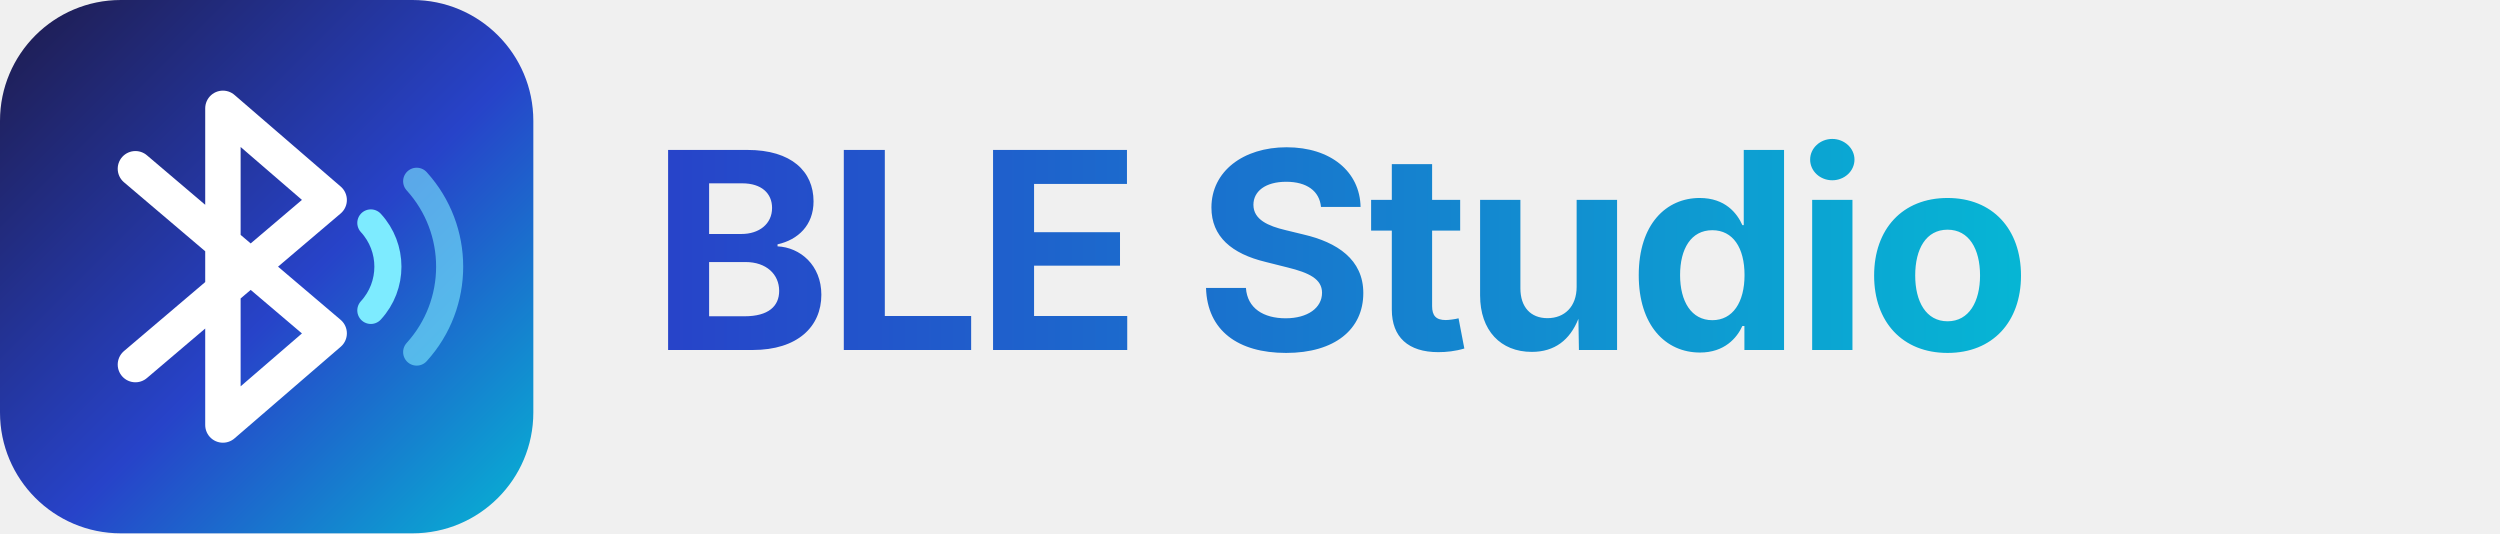
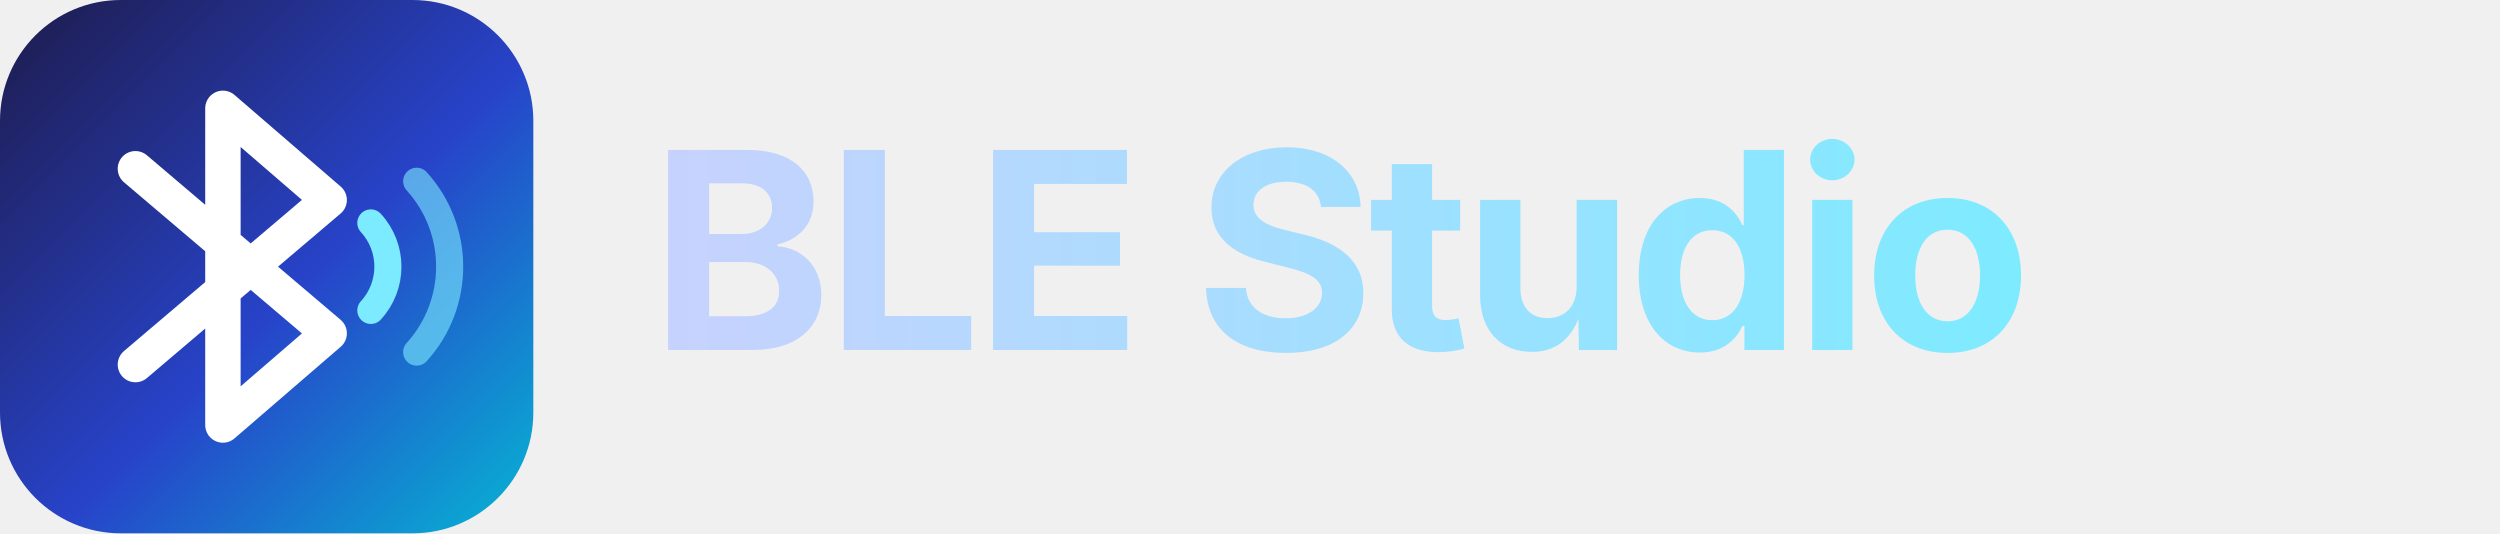
<svg xmlns="http://www.w3.org/2000/svg" viewBox="0 0 600 128" width="600" height="128">
  <defs>
    <linearGradient id="bg" x1="0" y1="0" x2="1" y2="1">
      <stop offset="0" stop-color="#1E1B4B" />
      <stop offset="0.55" stop-color="#2743C9" />
      <stop offset="1" stop-color="#06B6D4" />
    </linearGradient>
    <linearGradient id="word" x1="0" y1="0" x2="1" y2="0">
-       <stop offset="0" stop-color="#2743C9" />
-       <stop offset="1" stop-color="#06B6D4" />
+       <stop offset="0" stop-color="#C7D2FE" />
+       <stop offset="1" stop-color="#7DEBFF" />
    </linearGradient>
  </defs>
  <g transform="scale(0.25)">
    <rect width="512" height="512" rx="116" fill="url(#bg)" />
    <g fill="none" stroke="#FFFFFF" stroke-width="34" stroke-linecap="round" stroke-linejoin="round">
      <path d="M214 104v304l102-88-186-158M130 350l186-158-102-88" />
    </g>
    <g fill="none" stroke="#7DEBFF" stroke-linecap="round" stroke-width="26">
      <path d="M356 214a62 62 0 0 1 0 84" />
      <path d="M400 174a122 122 0 0 1 0 164" opacity="0.6" />
    </g>
  </g>
  <text x="156" y="84" fill="url(#word)" font-family="Inter, 'Segoe UI', Roboto, Helvetica, Arial, sans-serif" font-weight="700" font-size="66" letter-spacing="-1.5">BLE Studio</text>
</svg>
